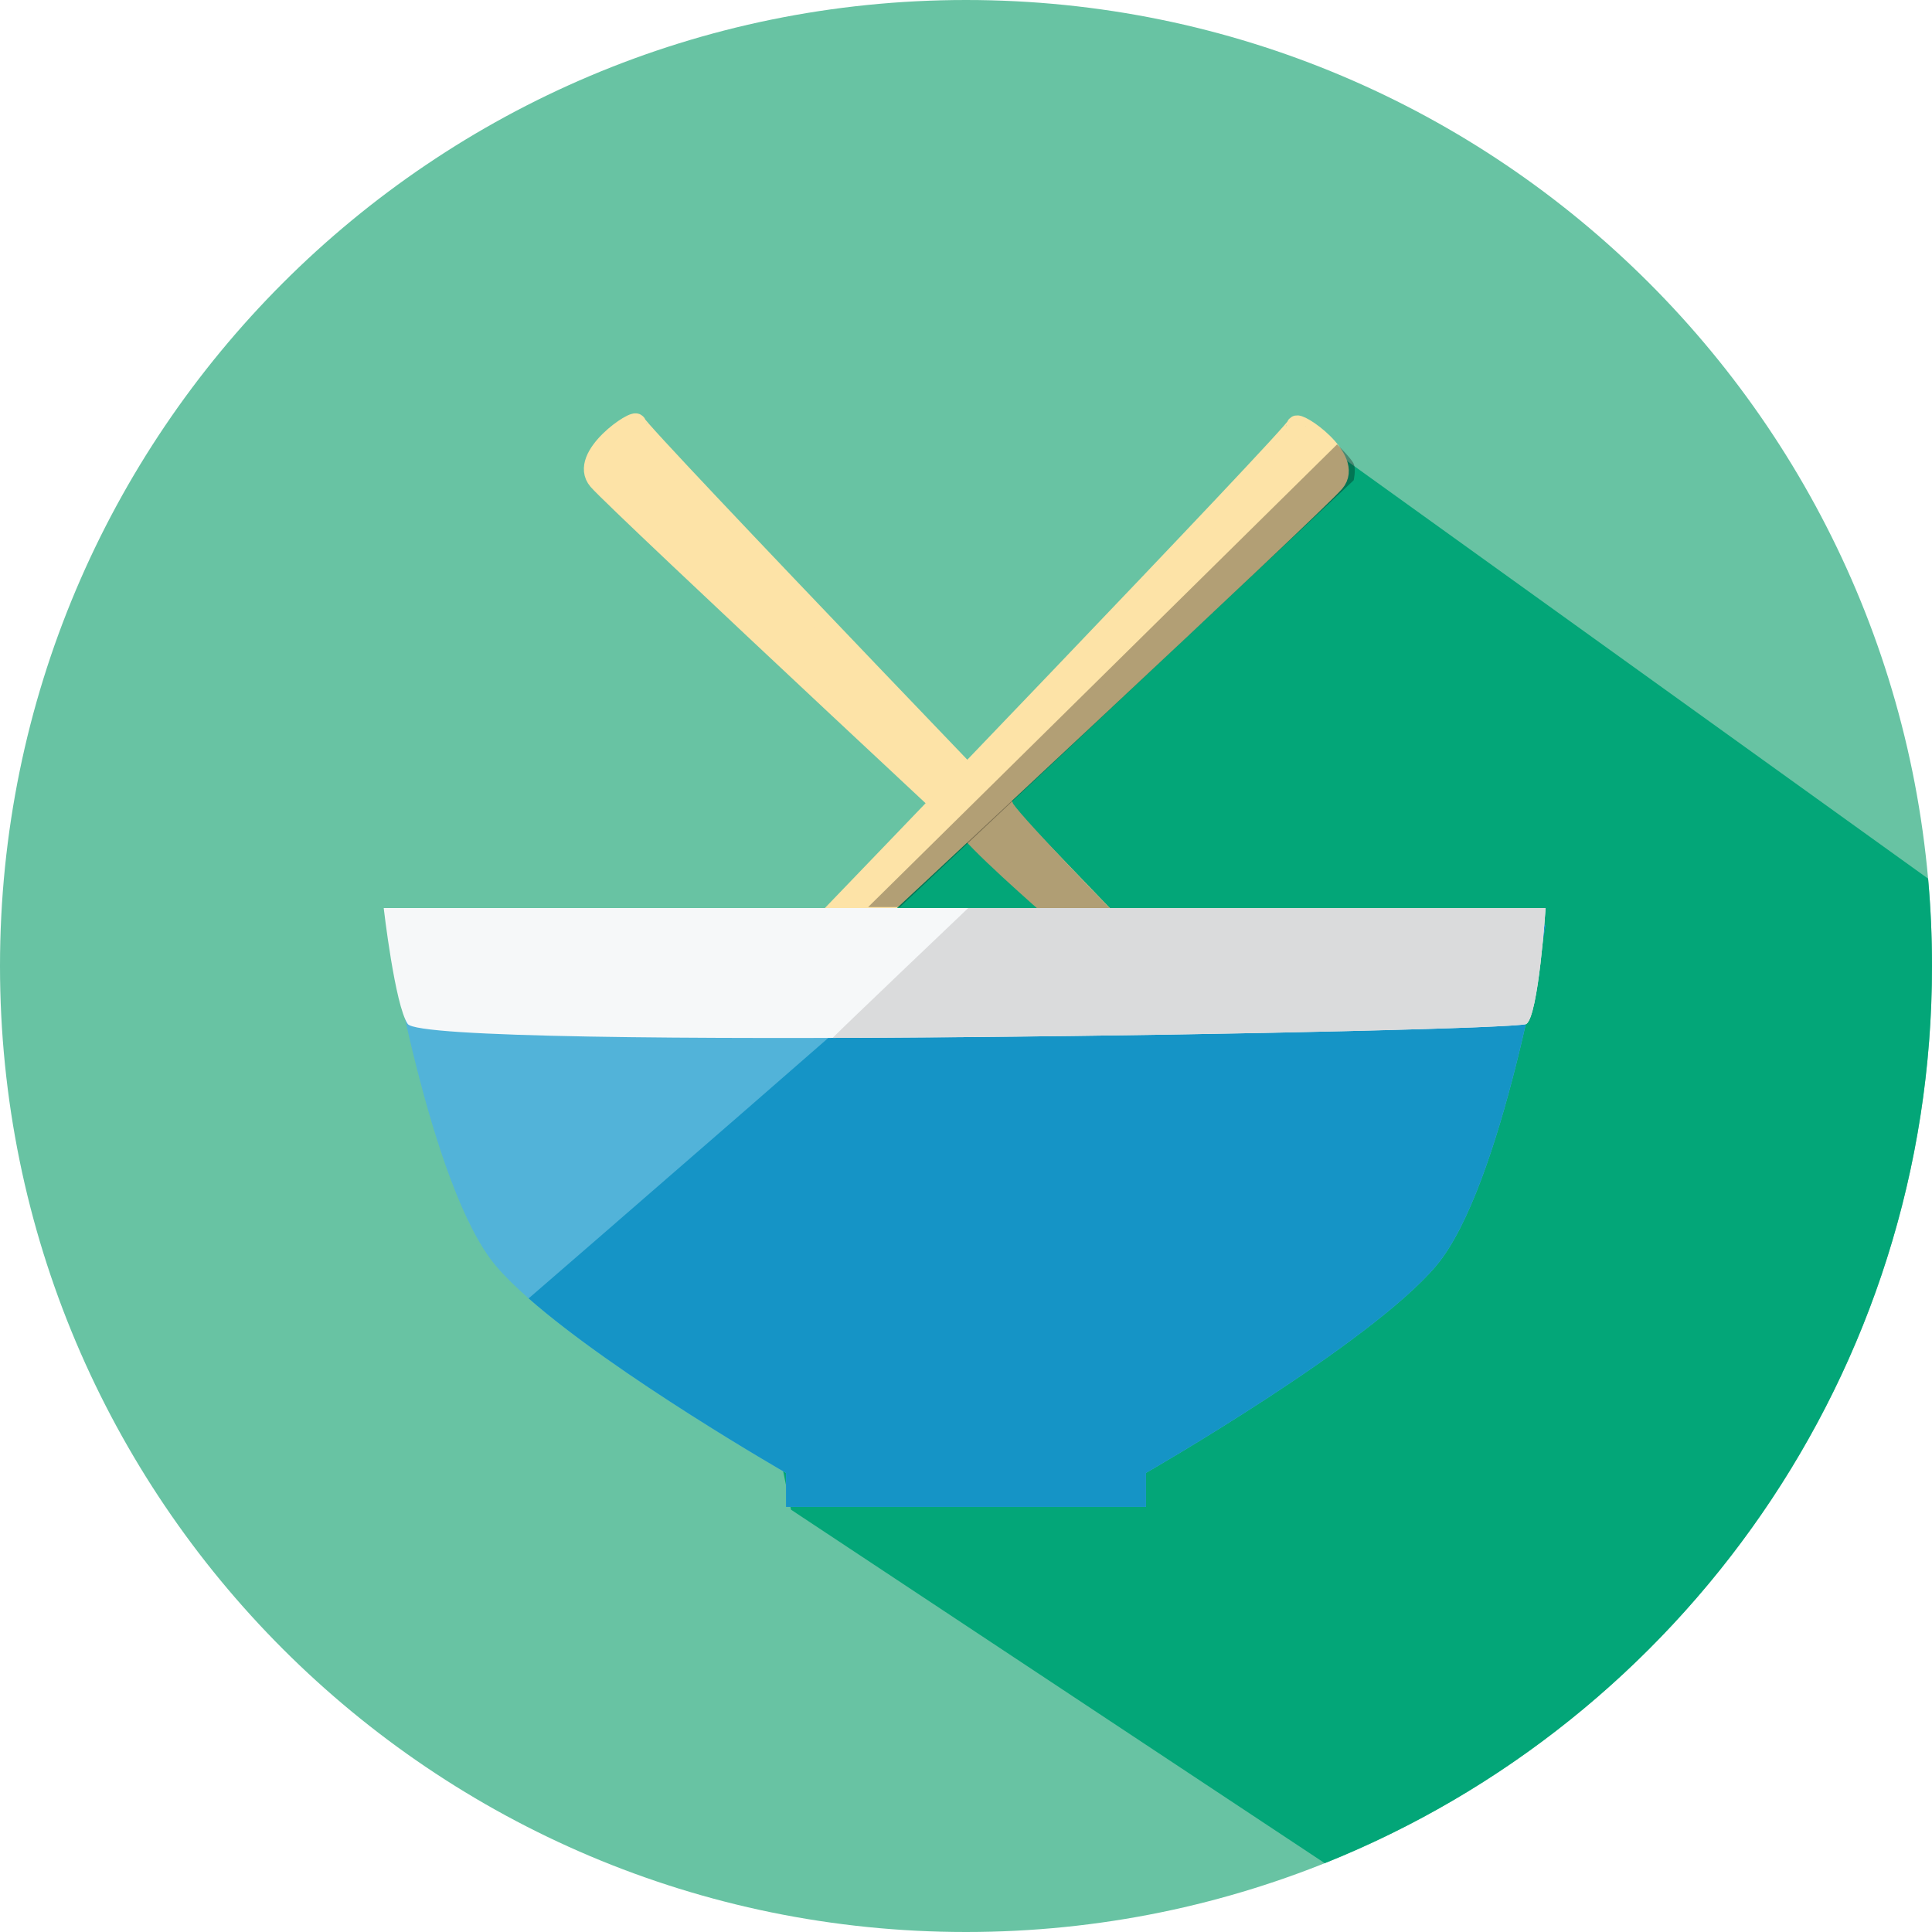
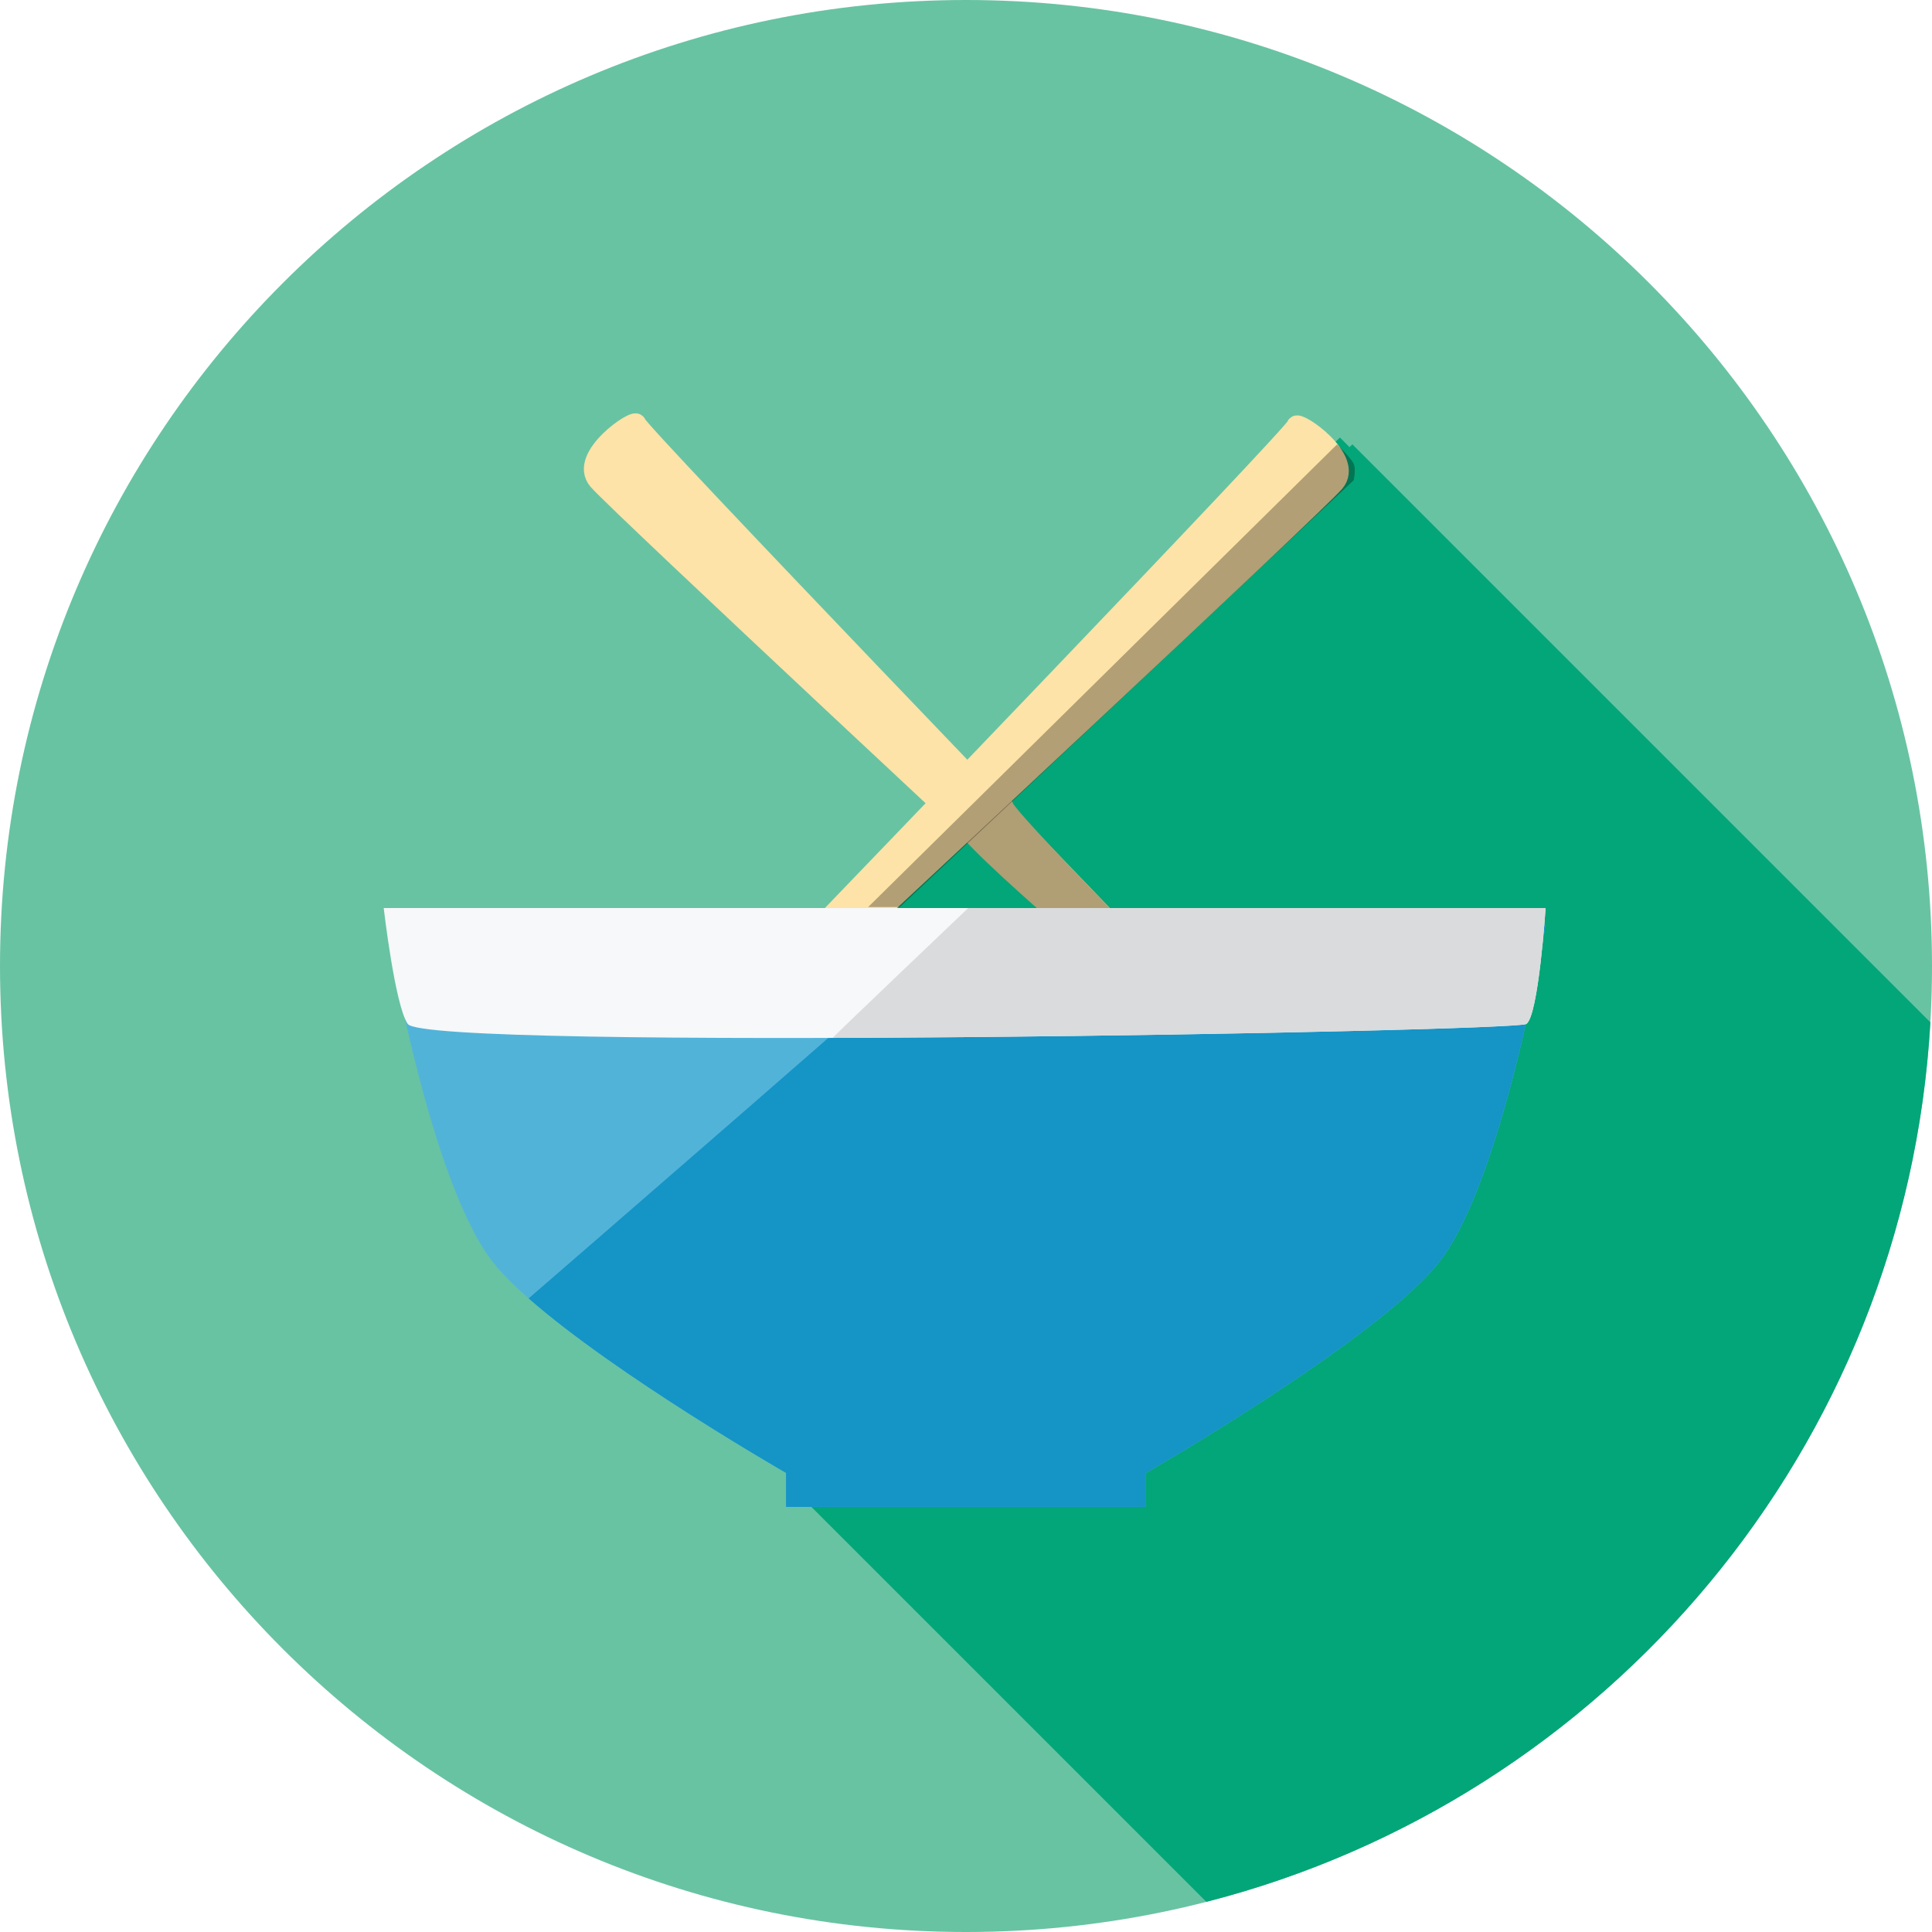
<svg xmlns="http://www.w3.org/2000/svg" width="100px" height="100px" viewBox="0 0 100 100" version="1.1">
  <defs />
  <g id="Page-1" stroke="none" stroke-width="1" fill="none" fill-rule="evenodd">
-     <g id="asian">
-       <g>
+     <g id="asian-2">
+       <g id="asian">
        <g>
-           <circle id="Oval-2" fill="#68C3A3" cx="50" cy="50" r="50" />
-           <path d="M68.569,96.438 C86.989,89.066 100,71.053 100,50 C100,48.476 99.932,46.967 99.798,45.478 L69.255,23.522 L36.542,56.617 L40.943,78.141 L68.569,96.438 Z" id="Oval-1" fill="#03A678" />
-           <g id="chinese13" transform="translate(20, 22)">
-             <path d="M37.49,25.876 L31.459,19.656 L45.112,6.408 L49.597,2.732 L47.027,0.159 L43.129,4.673 L30.03,18.182 L16.744,4.486 L13.071,0 L10.501,2.573 L15.014,6.472 L28.601,19.654 L22.568,25.876 L0,25.876 C0,25.876 2.223,39.45 5.671,43.525 C9.12,47.6 20.685,54.237 20.685,54.237 L20.685,55.998 L29.694,55.998 L30.306,55.998 L39.315,55.998 L39.315,54.237 C39.315,54.237 50.885,47.6 54.329,43.525 C57.777,39.45 60,25.876 60,25.876 L37.49,25.876 L37.49,25.876 Z M25.05,25.876 L30.032,21.04 L35.014,25.876 L25.05,25.876 L25.05,25.876 Z" id="Shape" fill="#52B3D9" />
-             <path d="M29.436,25.876 C29.694,25.876 7.363,45.205 7.363,45.205 C11.904,49.197 20.685,54.237 20.685,54.237 L20.685,55.998 L29.694,55.998 L30.306,55.998 L39.315,55.998 L39.315,54.237 C39.315,54.237 50.885,47.6 54.329,43.525 C57.777,39.45 60,25.876 60,25.876 L37.49,25.876 L29.436,25.876 Z" id="Shape-7" fill="#1594C6" />
+           <g>
+             <circle id="Oval-2" fill="#68C3A3" cx="50" cy="50" r="50" />
+             <path d="M62.44,98.44 C83.129,93.143 98.65,74.94 99.916,52.916 L70,23 L69.851,23.144 L69.354,22.646 L68.646,23.354 L69.13,23.837 L43,49 L41,77 L62.44,98.44 Z" id="Oval-20" fill="#03A678" />
+             <g id="chinese13" transform="translate(20, 22)">
+               <path d="M37.49,25.876 L31.459,19.656 L45.112,6.408 L49.597,2.732 L47.027,0.159 L43.129,4.673 L30.03,18.182 L16.744,4.486 L13.071,0 L10.501,2.573 L15.014,6.472 L28.601,19.654 L22.568,25.876 L0,25.876 C0,25.876 2.223,39.45 5.671,43.525 C9.12,47.6 20.685,54.237 20.685,54.237 L20.685,55.998 L29.694,55.998 L30.306,55.998 L39.315,55.998 L39.315,54.237 C39.315,54.237 50.885,47.6 54.329,43.525 C57.777,39.45 60,25.876 60,25.876 L37.49,25.876 L37.49,25.876 Z M25.05,25.876 L30.032,21.04 L35.014,25.876 L25.05,25.876 L25.05,25.876 Z" id="Shape" fill="#52B3D9" />
+               <path d="M29.436,25.876 C29.694,25.876 7.363,45.205 7.363,45.205 C11.904,49.197 20.685,54.237 20.685,54.237 L20.685,55.998 L29.694,55.998 L30.306,55.998 L39.315,55.998 L39.315,54.237 C39.315,54.237 50.885,47.6 54.329,43.525 C57.777,39.45 60,25.876 60,25.876 L37.49,25.876 L29.436,25.876 Z" id="Shape-7" fill="#1594C6" />
+             </g>
+             <path d="M27.423,67.189 C18.846,58.103 21.027,47.587 21.027,47.587 L79.275,47.822 C79.275,47.822 80.408,58.534 71.837,67.189 C63.267,75.844 50.434,75.121 50.434,75.121 C50.434,75.121 36,76.275 27.423,67.189 Z" id="Path-3" />
+             <path d="M32.947,21.932 C32.951,22.278 57.35,47.626 57.35,47.626 C57.35,47.626 55.001,47.509 55.001,47.509 C55.001,47.509 32.009,26.103 30.945,24.87 C29.882,23.636 32.943,21.587 32.947,21.932 Z" id="Path-4" stroke="#FDE3A7" fill="#FDE3A7" />
+             <path d="M51.96,41.754 C51.964,42.1 57.35,47.626 57.35,47.626 C57.35,47.626 55.001,47.509 55.001,47.509 C55.001,47.509 51.311,44.31 50.248,43.076 C49.184,41.843 51.956,41.409 51.96,41.754 Z" id="Path-10" stroke="#B09E74" fill="#B09E74" />
+             <path d="M44.911,22.039 C44.915,22.384 69.315,47.733 69.315,47.733 C69.315,47.733 66.966,47.615 66.966,47.615 C66.966,47.615 43.973,26.21 42.91,24.976 C41.846,23.743 44.907,21.693 44.911,22.039 Z" id="Path-5" stroke="#FDE3A7" fill="#FDE3A7" transform="translate(56, 34.86634) scale(-1, 1) translate(-56, -34.86634) " />
+             <path d="M19.861,47 L80,47 C80,47 79.632,52.6 79,53 C78.368,53.4 22.079,54.412 21.105,53 C20.442,52.039 19.861,47 19.861,47 Z" id="Rectangle-1" fill="#F6F8F9" />
+             <path d="M50.115,47 L80,47 C80,47 79.632,52.6 79,53 C78.631,53.233 59.321,53.675 43.101,53.722 C43.101,53.675 50.115,47 50.115,47 Z" id="Rectangle-2" fill="#DADBDC" />
+             <path d="M44.934,46.95 L69.208,23 C69.208,23 69.949,23.733 70.067,24.006 C70.194,24.301 70.067,24.857 70.067,24.857 L46.576,46.95 L44.934,46.95 Z" id="Path-7" fill-opacity="0.3" fill="#000000" />
          </g>
-           <path d="M27.423,67.189 C18.846,58.103 21.027,47.587 21.027,47.587 L79.275,47.822 C79.275,47.822 80.408,58.534 71.837,67.189 C63.267,75.844 50.434,75.121 50.434,75.121 C50.434,75.121 36,76.275 27.423,67.189 Z" id="Path-3" />
-           <path d="M32.947,21.932 C32.951,22.278 57.35,47.626 57.35,47.626 C57.35,47.626 55.001,47.509 55.001,47.509 C55.001,47.509 32.009,26.103 30.945,24.87 C29.882,23.636 32.943,21.587 32.947,21.932 Z" id="Path-4" stroke="#FDE3A7" fill="#FDE3A7" />
-           <path d="M51.96,41.754 C51.964,42.1 57.35,47.626 57.35,47.626 C57.35,47.626 55.001,47.509 55.001,47.509 C55.001,47.509 51.311,44.31 50.248,43.076 C49.184,41.843 51.956,41.409 51.96,41.754 Z" id="Path-10" stroke="#B09E74" fill="#B09E74" />
-           <path d="M44.911,22.039 C44.915,22.384 69.315,47.733 69.315,47.733 C69.315,47.733 66.966,47.615 66.966,47.615 C66.966,47.615 43.973,26.21 42.91,24.976 C41.846,23.743 44.907,21.693 44.911,22.039 Z" id="Path-5" stroke="#FDE3A7" fill="#FDE3A7" transform="translate(56, 34.86634) scale(-1, 1) translate(-56, -34.86634) " />
-           <path d="M19.861,47 L80,47 C80,47 79.632,52.6 79,53 C78.368,53.4 22.079,54.412 21.105,53 C20.442,52.039 19.861,47 19.861,47 Z" id="Rectangle-1" fill="#F6F8F9" />
-           <path d="M50.115,47 L80,47 C80,47 79.632,52.6 79,53 C78.631,53.233 59.321,53.675 43.101,53.722 C43.101,53.675 50.115,47 50.115,47 Z" id="Rectangle-2" fill="#DADBDC" />
-           <path d="M44.934,46.95 L69.208,23 C69.208,23 69.949,23.733 70.067,24.006 C70.194,24.301 70.067,24.857 70.067,24.857 L46.576,46.95 L44.934,46.95 Z" id="Path-7" fill-opacity="0.3" fill="#000000" />
        </g>
      </g>
    </g>
  </g>
</svg>
